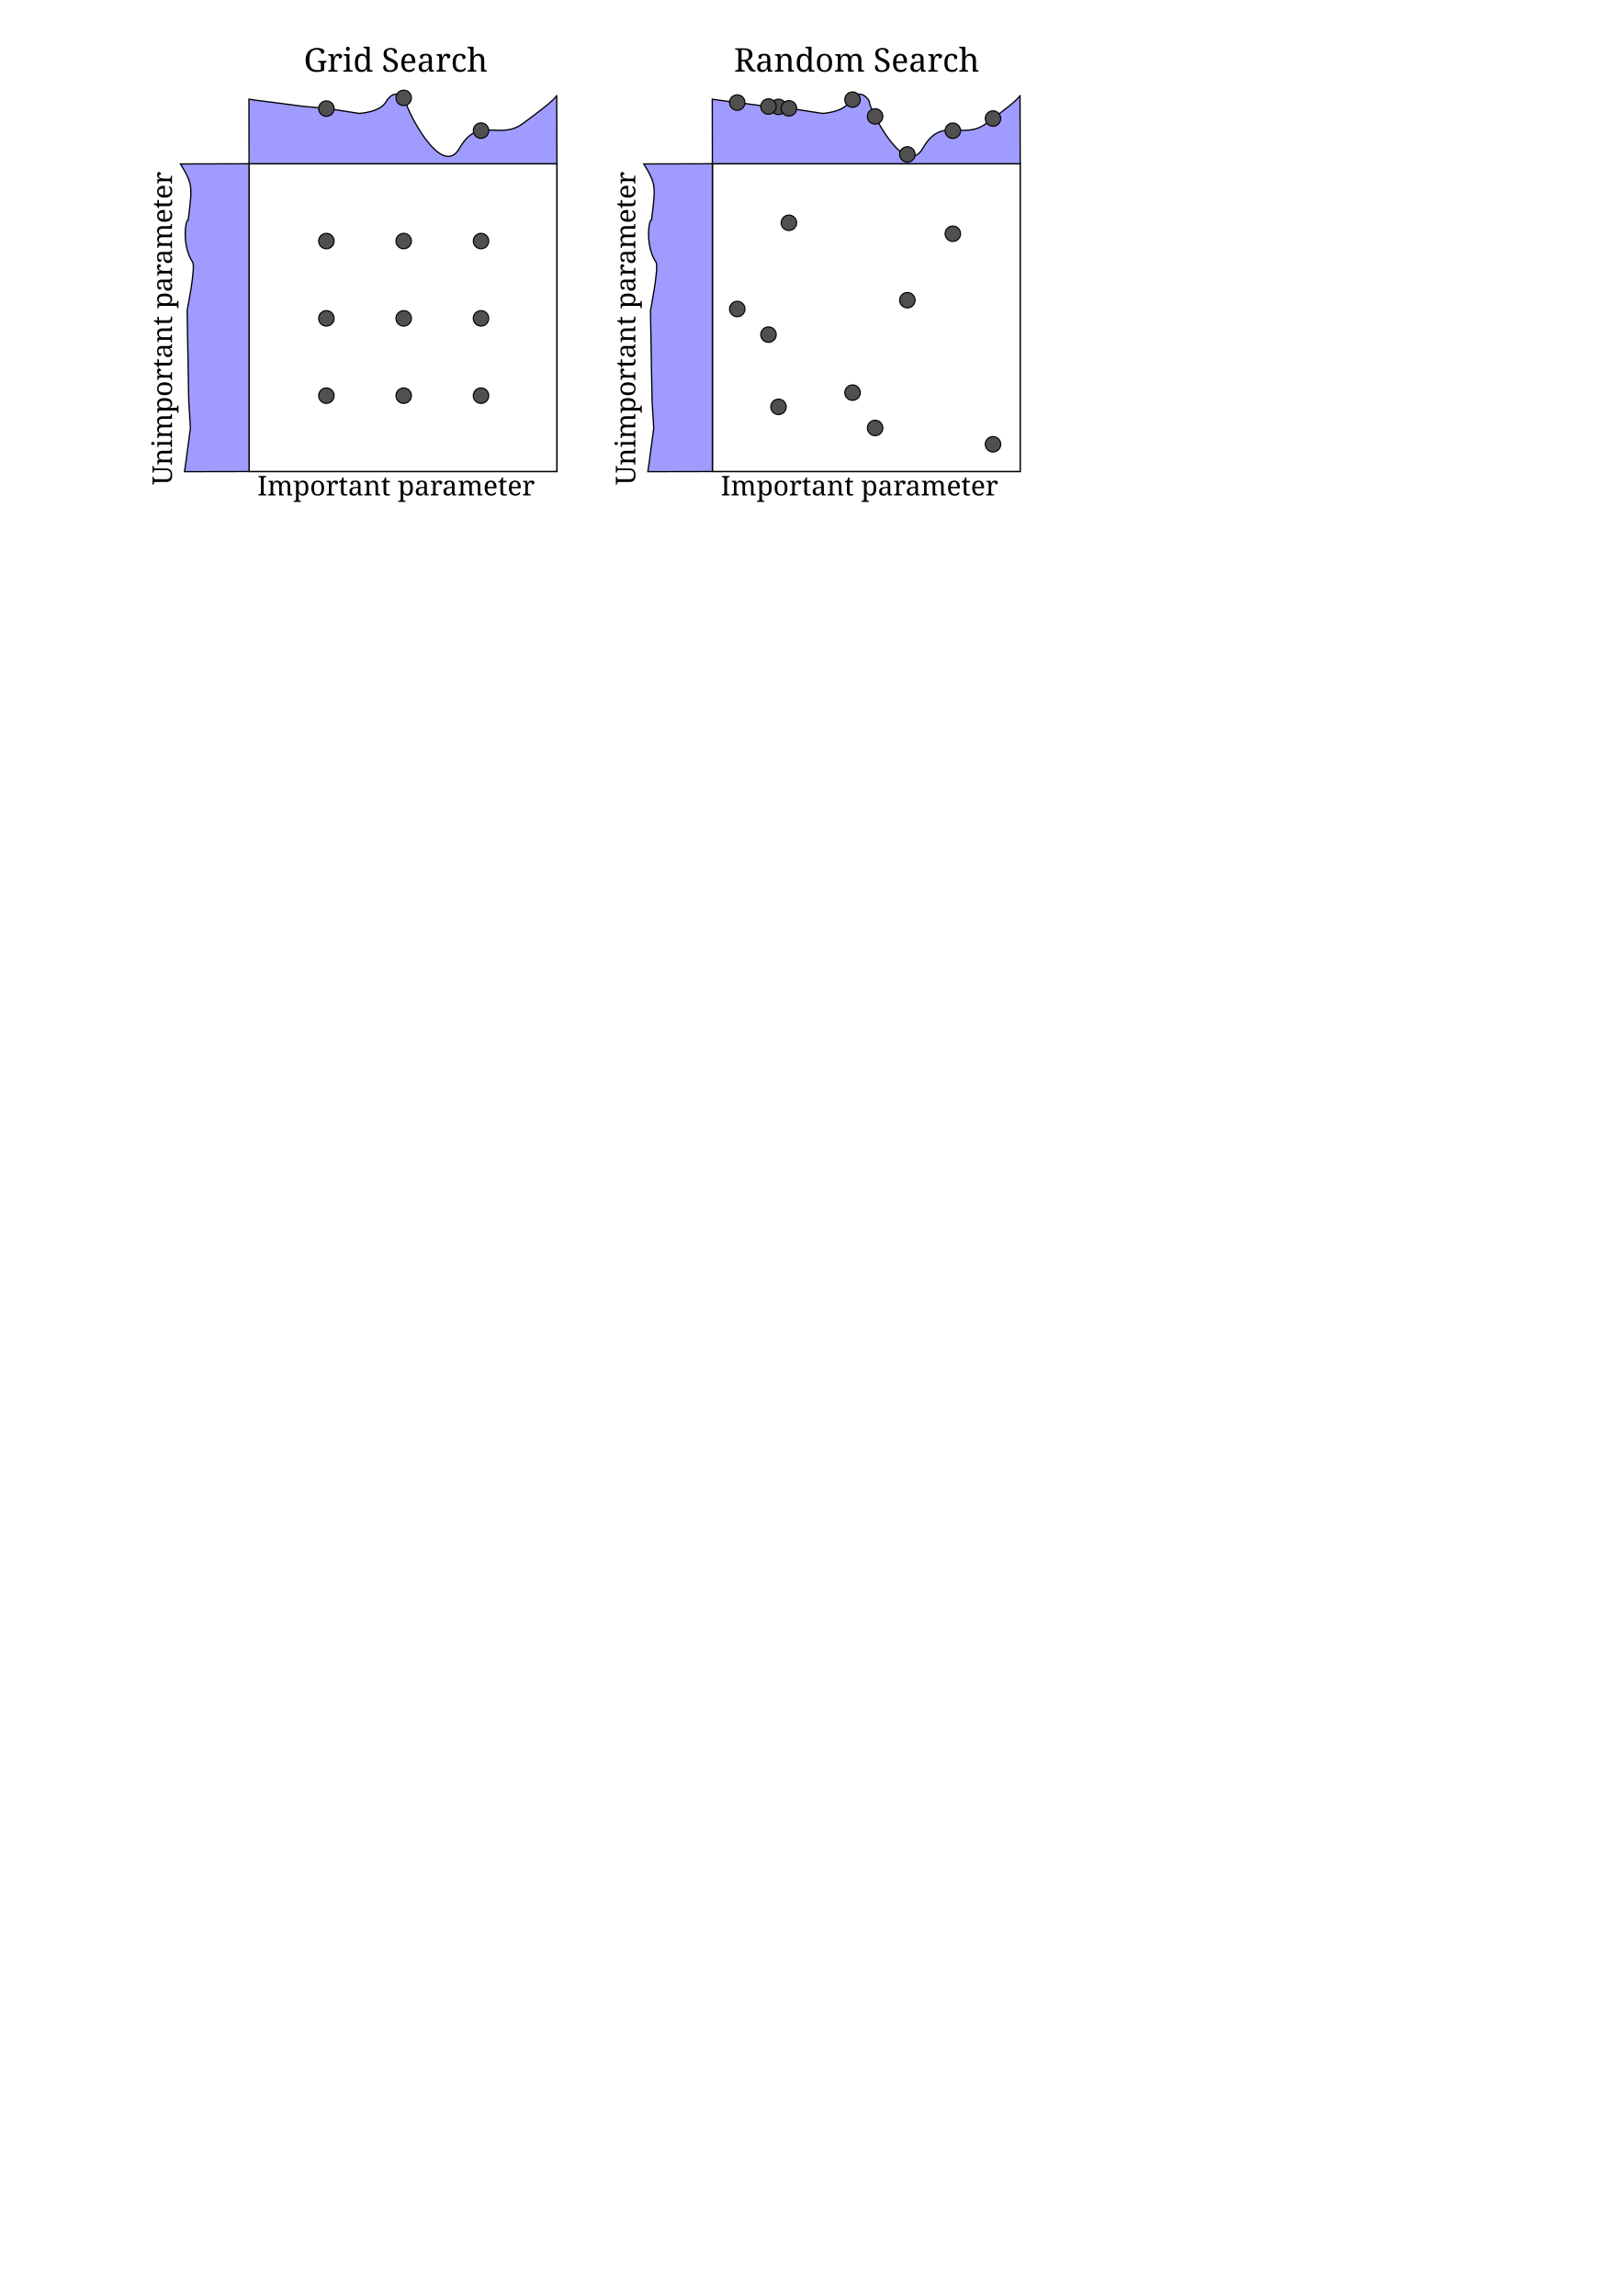
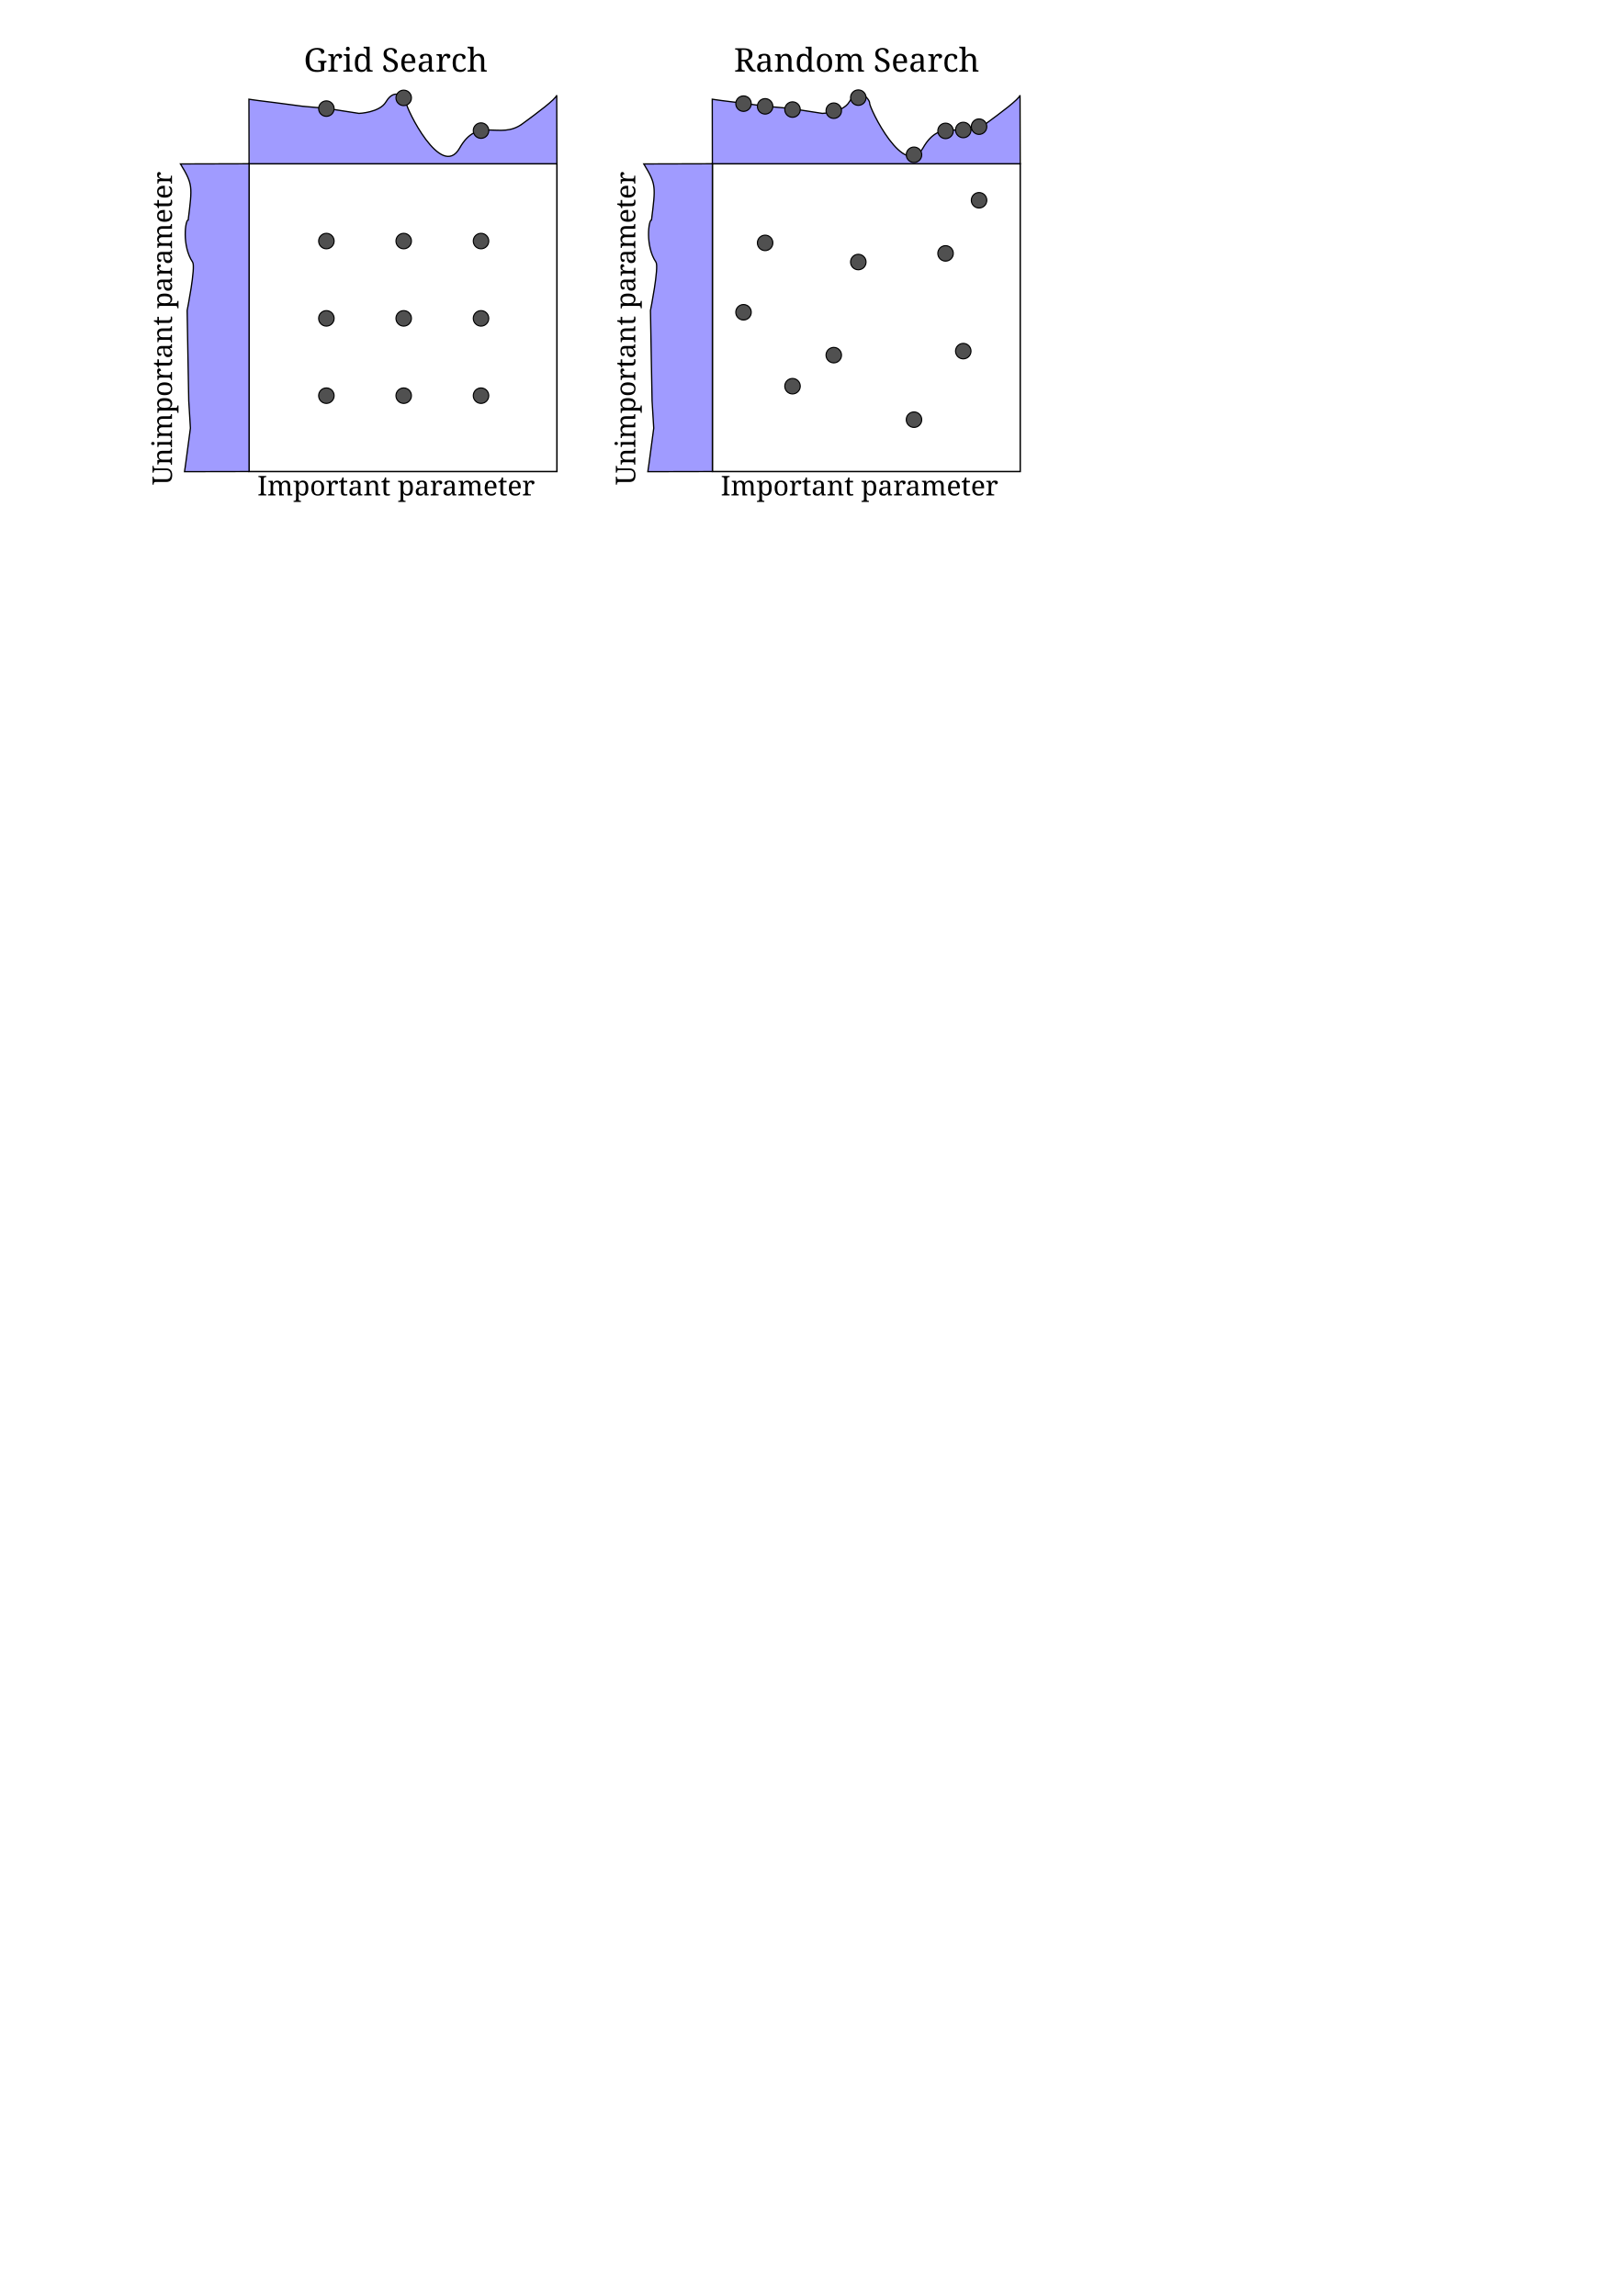
<svg xmlns="http://www.w3.org/2000/svg" width="210mm" height="297mm" viewBox="0 0 210 297" version="1.1" id="svg5">
  <defs id="defs2" />
  <g id="layer1">
    <rect style="fill:none;stroke:#000000;stroke-width:0.185;stroke-miterlimit:4;stroke-dasharray:none;stroke-opacity:1" id="rect846" width="39.815" height="39.815" x="32.212" y="21.182" />
    <circle style="fill:#505050;fill-opacity:1;stroke:#000000;stroke-width:0.143;stroke-miterlimit:4;stroke-dasharray:none;stroke-opacity:1" id="path1060" cx="42.212" cy="31.182" r="1" />
    <circle style="fill:#505050;fill-opacity:1;stroke:#000000;stroke-width:0.143;stroke-miterlimit:4;stroke-dasharray:none;stroke-opacity:1" id="path1060-6" cx="52.212" cy="31.182" r="1" />
    <circle style="fill:#505050;fill-opacity:1;stroke:#000000;stroke-width:0.143;stroke-miterlimit:4;stroke-dasharray:none;stroke-opacity:1" id="path1060-6-7" cx="62.212" cy="31.182" r="1" />
    <circle style="fill:#505050;fill-opacity:1;stroke:#000000;stroke-width:0.143;stroke-miterlimit:4;stroke-dasharray:none;stroke-opacity:1" id="path1060-62" cx="42.212" cy="51.182" r="1" />
    <circle style="fill:#505050;fill-opacity:1;stroke:#000000;stroke-width:0.143;stroke-miterlimit:4;stroke-dasharray:none;stroke-opacity:1" id="path1060-6-9" cx="52.212" cy="51.182" r="1" />
    <circle style="fill:#505050;fill-opacity:1;stroke:#000000;stroke-width:0.143;stroke-miterlimit:4;stroke-dasharray:none;stroke-opacity:1" id="path1060-6-7-1" cx="62.212" cy="51.182" r="1" />
    <circle style="fill:#505050;fill-opacity:1;stroke:#000000;stroke-width:0.143;stroke-miterlimit:4;stroke-dasharray:none;stroke-opacity:1" id="path1060-5" cx="42.212" cy="41.182" r="1" />
    <circle style="fill:#505050;fill-opacity:1;stroke:#000000;stroke-width:0.143;stroke-miterlimit:4;stroke-dasharray:none;stroke-opacity:1" id="path1060-6-3" cx="52.212" cy="41.182" r="1" />
    <circle style="fill:#505050;fill-opacity:1;stroke:#000000;stroke-width:0.143;stroke-miterlimit:4;stroke-dasharray:none;stroke-opacity:1" id="path1060-6-7-5" cx="62.212" cy="41.182" r="1" />
    <path style="fill:#a09bff;stroke:#000000;stroke-width:0.165;stroke-linecap:butt;stroke-linejoin:miter;stroke-opacity:1;stroke-miterlimit:4;stroke-dasharray:none;fill-opacity:1" d="m 32.212,21.182 -0.017,-8.348 0.654,0.096 0.584,0.081 1.97,0.245 3.739,0.49 3.164,0.282 4.131,0.641 c 0,0 2.658,-0.103 3.471,-1.476 1.283,-2.164 2.688,-0.252 2.637,0.121 -0.078,0.568 4.514,10.063 6.902,5.839 2.388,-4.223 5.144,-0.964 8.107,-3.13 1.902,-1.391 4.345,-3.206 4.449,-3.713 l 0.023,8.87 H 32.212" id="path5357" />
    <path style="fill:#a09bff;fill-opacity:1;stroke:#000000;stroke-width:0.165;stroke-linecap:butt;stroke-linejoin:miter;stroke-miterlimit:4;stroke-dasharray:none;stroke-opacity:1" d="m 32.212,60.997 -8.348,0.017 0.096,-0.654 0.081,-0.584 0.586,-4.394 -0.214,-3.52 -0.099,-5.369 -0.11,-6.332 c 0,0 1.131,-5.632 0.71,-6.254 -1.411,-2.083 -0.948,-5.504 -0.575,-5.453 0.543,-4.375 0.611,-4.588 -0.997,-7.248 l 8.87,-0.023 v 39.815" id="path5357-7" />
    <text xml:space="preserve" style="font-size:3.528px;line-height:1.25;font-family:serif;-inkscape-font-specification:serif;stroke-width:0.265" x="33.283" y="64.087" id="text10079">
      <tspan id="tspan10077" style="stroke-width:0.265" x="33.283" y="64.087">Important parameter</tspan>
    </text>
    <text xml:space="preserve" style="font-size:4.233px;line-height:1.25;font-family:serif;-inkscape-font-specification:serif;stroke-width:0.265" x="39.293" y="9.264" id="text10079-3">
      <tspan id="tspan10077-7" style="font-size:4.233px;stroke-width:0.265" x="39.293" y="9.264">Grid Search</tspan>
    </text>
    <text xml:space="preserve" style="font-size:3.528px;line-height:1.25;font-family:serif;-inkscape-font-specification:serif;stroke-width:0.265" x="-62.74" y="22.243" id="text10079-0" transform="rotate(-90)">
      <tspan id="tspan10077-2" style="stroke-width:0.265" x="-62.74" y="22.243">Unimportant parameter</tspan>
    </text>
    <circle style="fill:#505050;fill-opacity:1;stroke:#000000;stroke-width:0.143;stroke-miterlimit:4;stroke-dasharray:none;stroke-opacity:1" id="path1060-59" cx="42.212" cy="14.049" r="1" />
    <circle style="fill:#505050;fill-opacity:1;stroke:#000000;stroke-width:0.143;stroke-miterlimit:4;stroke-dasharray:none;stroke-opacity:1" id="path1060-6-2" cx="52.212" cy="12.661" r="1" />
    <circle style="fill:#505050;fill-opacity:1;stroke:#000000;stroke-width:0.143;stroke-miterlimit:4;stroke-dasharray:none;stroke-opacity:1" id="path1060-6-7-2" cx="62.212" cy="16.894" r="1" />
    <rect style="fill:none;stroke:#000000;stroke-width:0.185;stroke-miterlimit:4;stroke-dasharray:none;stroke-opacity:1" id="rect846-8" width="39.815" height="39.815" x="92.135" y="21.182" />
-     <circle style="fill:#505050;fill-opacity:1;stroke:#000000;stroke-width:0.143;stroke-miterlimit:4;stroke-dasharray:none;stroke-opacity:1" id="path1060-9" cx="102.032" cy="28.821" r="1" />
-     <circle style="fill:#505050;fill-opacity:1;stroke:#000000;stroke-width:0.143;stroke-miterlimit:4;stroke-dasharray:none;stroke-opacity:1" id="path1060-6-73" cx="123.232" cy="30.237" r="1" />
-     <circle style="fill:#505050;fill-opacity:1;stroke:#000000;stroke-width:0.143;stroke-miterlimit:4;stroke-dasharray:none;stroke-opacity:1" id="path1060-6-7-6" cx="117.354" cy="38.828" r="1" />
-     <circle style="fill:#505050;fill-opacity:1;stroke:#000000;stroke-width:0.143;stroke-miterlimit:4;stroke-dasharray:none;stroke-opacity:1" id="path1060-62-1" cx="99.393" cy="43.284" r="1" />
-     <circle style="fill:#505050;fill-opacity:1;stroke:#000000;stroke-width:0.143;stroke-miterlimit:4;stroke-dasharray:none;stroke-opacity:1" id="path1060-6-9-2" cx="100.688" cy="52.629" r="1" />
-     <circle style="fill:#505050;fill-opacity:1;stroke:#000000;stroke-width:0.143;stroke-miterlimit:4;stroke-dasharray:none;stroke-opacity:1" id="path1060-6-7-1-9" cx="113.182" cy="55.361" r="1" />
-     <circle style="fill:#505050;fill-opacity:1;stroke:#000000;stroke-width:0.143;stroke-miterlimit:4;stroke-dasharray:none;stroke-opacity:1" id="path1060-5-3" cx="95.352" cy="39.97" r="1" />
-     <circle style="fill:#505050;fill-opacity:1;stroke:#000000;stroke-width:0.143;stroke-miterlimit:4;stroke-dasharray:none;stroke-opacity:1" id="path1060-6-3-1" cx="110.262" cy="50.79" r="1" />
-     <circle style="fill:#505050;fill-opacity:1;stroke:#000000;stroke-width:0.143;stroke-miterlimit:4;stroke-dasharray:none;stroke-opacity:1" id="path1060-6-7-5-9" cx="128.428" cy="57.469" r="1" />
+     <circle style="fill:#505050;fill-opacity:1;stroke:#000000;stroke-width:0.143;stroke-miterlimit:4;stroke-dasharray:none;stroke-opacity:1" id="path1060-9" cx="122.293" cy="32.777" r="1" />
+     <circle style="fill:#505050;fill-opacity:1;stroke:#000000;stroke-width:0.143;stroke-miterlimit:4;stroke-dasharray:none;stroke-opacity:1" id="path1060-6-7-6" cx="98.957" cy="31.418" r="1" />
+     <circle style="fill:#505050;fill-opacity:1;stroke:#000000;stroke-width:0.143;stroke-miterlimit:4;stroke-dasharray:none;stroke-opacity:1" id="path1060-62-1" cx="107.835" cy="45.939" r="1" />
+     <circle style="fill:#505050;fill-opacity:1;stroke:#000000;stroke-width:0.143;stroke-miterlimit:4;stroke-dasharray:none;stroke-opacity:1" id="path1060-6-7-1-9" cx="102.499" cy="49.956" r="1" />
+     <circle style="fill:#505050;fill-opacity:1;stroke:#000000;stroke-width:0.143;stroke-miterlimit:4;stroke-dasharray:none;stroke-opacity:1" id="path1060-5-3" cx="126.625" cy="25.907" r="1" />
    <path style="fill:#a09bff;fill-opacity:1;stroke:#000000;stroke-width:0.165;stroke-linecap:butt;stroke-linejoin:miter;stroke-miterlimit:4;stroke-dasharray:none;stroke-opacity:1" d="m 92.135,21.182 -0.017,-8.348 0.654,0.096 0.584,0.081 1.97,0.245 3.739,0.49 3.164,0.282 4.131,0.641 c 0,0 2.658,-0.103 3.471,-1.476 1.283,-2.164 2.688,-0.252 2.637,0.121 -0.078,0.568 4.514,10.063 6.902,5.839 2.388,-4.223 5.144,-0.964 8.107,-3.13 1.902,-1.391 4.345,-3.206 4.449,-3.713 l 0.023,8.87 H 92.135" id="path5357-4" />
    <path style="fill:#a09bff;fill-opacity:1;stroke:#000000;stroke-width:0.165;stroke-linecap:butt;stroke-linejoin:miter;stroke-miterlimit:4;stroke-dasharray:none;stroke-opacity:1" d="m 92.135,60.997 -8.348,0.017 0.096,-0.654 0.081,-0.584 0.586,-4.394 -0.214,-3.52 -0.099,-5.369 -0.11,-6.332 c 0,0 1.131,-5.632 0.71,-6.254 -1.411,-2.083 -0.948,-5.504 -0.575,-5.453 0.543,-4.375 0.611,-4.588 -0.997,-7.248 l 8.87,-0.023 v 39.815" id="path5357-7-7" />
    <text xml:space="preserve" style="font-size:3.528px;line-height:1.25;font-family:serif;-inkscape-font-specification:serif;stroke-width:0.265" x="93.207" y="64.087" id="text10079-8">
      <tspan id="tspan10077-4" style="stroke-width:0.265" x="93.207" y="64.087">Important parameter</tspan>
    </text>
    <text xml:space="preserve" style="font-size:4.233px;line-height:1.25;font-family:serif;-inkscape-font-specification:serif;stroke-width:0.265" x="94.924" y="9.263" id="text10079-3-5">
      <tspan id="tspan10077-7-0" style="font-size:4.233px;stroke-width:0.265" x="94.924" y="9.263">Random Search</tspan>
    </text>
    <text xml:space="preserve" style="font-size:3.528px;line-height:1.25;font-family:serif;-inkscape-font-specification:serif;stroke-width:0.265" x="-62.74" y="82.166" id="text10079-0-3" transform="rotate(-90)">
      <tspan id="tspan10077-2-6" style="stroke-width:0.265" x="-62.74" y="82.166">Unimportant parameter</tspan>
    </text>
-     <circle style="fill:#505050;fill-opacity:1;stroke:#000000;stroke-width:0.143;stroke-miterlimit:4;stroke-dasharray:none;stroke-opacity:1" id="path1060-6-7-6-3" cx="117.354" cy="19.979" r="1" />
-     <circle style="fill:#505050;fill-opacity:1;stroke:#000000;stroke-width:0.143;stroke-miterlimit:4;stroke-dasharray:none;stroke-opacity:1" id="path1060-6-73-2" cx="123.232" cy="16.908" r="1" />
-     <circle style="fill:#505050;fill-opacity:1;stroke:#000000;stroke-width:0.143;stroke-miterlimit:4;stroke-dasharray:none;stroke-opacity:1" id="path1060-6-7-5-9-0" cx="128.428" cy="15.336" r="1" />
-     <circle style="fill:#505050;fill-opacity:1;stroke:#000000;stroke-width:0.143;stroke-miterlimit:4;stroke-dasharray:none;stroke-opacity:1" id="path1060-6-9-2-5" cx="100.688" cy="13.826" r="1" />
-     <circle style="fill:#505050;fill-opacity:1;stroke:#000000;stroke-width:0.143;stroke-miterlimit:4;stroke-dasharray:none;stroke-opacity:1" id="path1060-9-6" cx="102.032" cy="14.018" r="1" />
-     <circle style="fill:#505050;fill-opacity:1;stroke:#000000;stroke-width:0.143;stroke-miterlimit:4;stroke-dasharray:none;stroke-opacity:1" id="path1060-62-1-1" cx="99.393" cy="13.781" r="1" />
-     <circle style="fill:#505050;fill-opacity:1;stroke:#000000;stroke-width:0.143;stroke-miterlimit:4;stroke-dasharray:none;stroke-opacity:1" id="path1060-6-7-1-9-5" cx="113.182" cy="15.057" r="1" />
-     <circle style="fill:#505050;fill-opacity:1;stroke:#000000;stroke-width:0.143;stroke-miterlimit:4;stroke-dasharray:none;stroke-opacity:1" id="path1060-5-3-4" cx="95.352" cy="13.266" r="1" />
-     <circle style="fill:#505050;fill-opacity:1;stroke:#000000;stroke-width:0.143;stroke-miterlimit:4;stroke-dasharray:none;stroke-opacity:1" id="path1060-6-3-1-7" cx="110.262" cy="12.887" r="1" />
+     <circle style="fill:#505050;fill-opacity:1;stroke:#000000;stroke-width:0.143;stroke-miterlimit:4;stroke-dasharray:none;stroke-opacity:1" id="path1060-6-7-6-3" cx="111.008" cy="33.895" r="1" />
+     <circle style="fill:#505050;fill-opacity:1;stroke:#000000;stroke-width:0.143;stroke-miterlimit:4;stroke-dasharray:none;stroke-opacity:1" id="path1060-6-73-2" cx="96.162" cy="40.393" r="1" />
+     <circle style="fill:#505050;fill-opacity:1;stroke:#000000;stroke-width:0.143;stroke-miterlimit:4;stroke-dasharray:none;stroke-opacity:1" id="path1060-6-7-5-9-0" cx="96.162" cy="13.406" r="1" />
+     <circle style="fill:#505050;fill-opacity:1;stroke:#000000;stroke-width:0.143;stroke-miterlimit:4;stroke-dasharray:none;stroke-opacity:1" id="path1060-6-9-2-5" cx="124.584" cy="16.815" r="1" />
+     <circle style="fill:#505050;fill-opacity:1;stroke:#000000;stroke-width:0.143;stroke-miterlimit:4;stroke-dasharray:none;stroke-opacity:1" id="path1060-9-6" cx="124.584" cy="45.419" r="1" />
+     <circle style="fill:#505050;fill-opacity:1;stroke:#000000;stroke-width:0.143;stroke-miterlimit:4;stroke-dasharray:none;stroke-opacity:1" id="path1060-62-1-1" cx="126.625" cy="16.382" r="1" />
+     <circle style="fill:#505050;fill-opacity:1;stroke:#000000;stroke-width:0.143;stroke-miterlimit:4;stroke-dasharray:none;stroke-opacity:1" id="path1060-6-7-1-9-5" cx="118.211" cy="54.287" r="1" />
+     <circle style="fill:#505050;fill-opacity:1;stroke:#000000;stroke-width:0.143;stroke-miterlimit:4;stroke-dasharray:none;stroke-opacity:1" id="path1060-5-3-4" cx="122.293" cy="16.931" r="1" />
+     <circle style="fill:#505050;fill-opacity:1;stroke:#000000;stroke-width:0.143;stroke-miterlimit:4;stroke-dasharray:none;stroke-opacity:1" id="path1060-6-3-1-7" cx="111.008" cy="12.629" r="1" />
+     <circle style="fill:#505050;fill-opacity:1;stroke:#000000;stroke-width:0.143;stroke-miterlimit:4;stroke-dasharray:none;stroke-opacity:1" id="path1060-6-9-2" cx="118.211" cy="20.021" r="1" />
+     <circle style="fill:#505050;fill-opacity:1;stroke:#000000;stroke-width:0.143;stroke-miterlimit:4;stroke-dasharray:none;stroke-opacity:1" id="path1060-6-3-1" cx="107.835" cy="14.318" r="1" />
+     <circle style="fill:#505050;fill-opacity:1;stroke:#000000;stroke-width:0.143;stroke-miterlimit:4;stroke-dasharray:none;stroke-opacity:1" id="path1060-6-7-5-9" cx="102.499" cy="14.173" r="1" />
+     <circle style="fill:#505050;fill-opacity:1;stroke:#000000;stroke-width:0.143;stroke-miterlimit:4;stroke-dasharray:none;stroke-opacity:1" id="path1060-6-73" cx="98.957" cy="13.756" r="1" />
  </g>
</svg>
